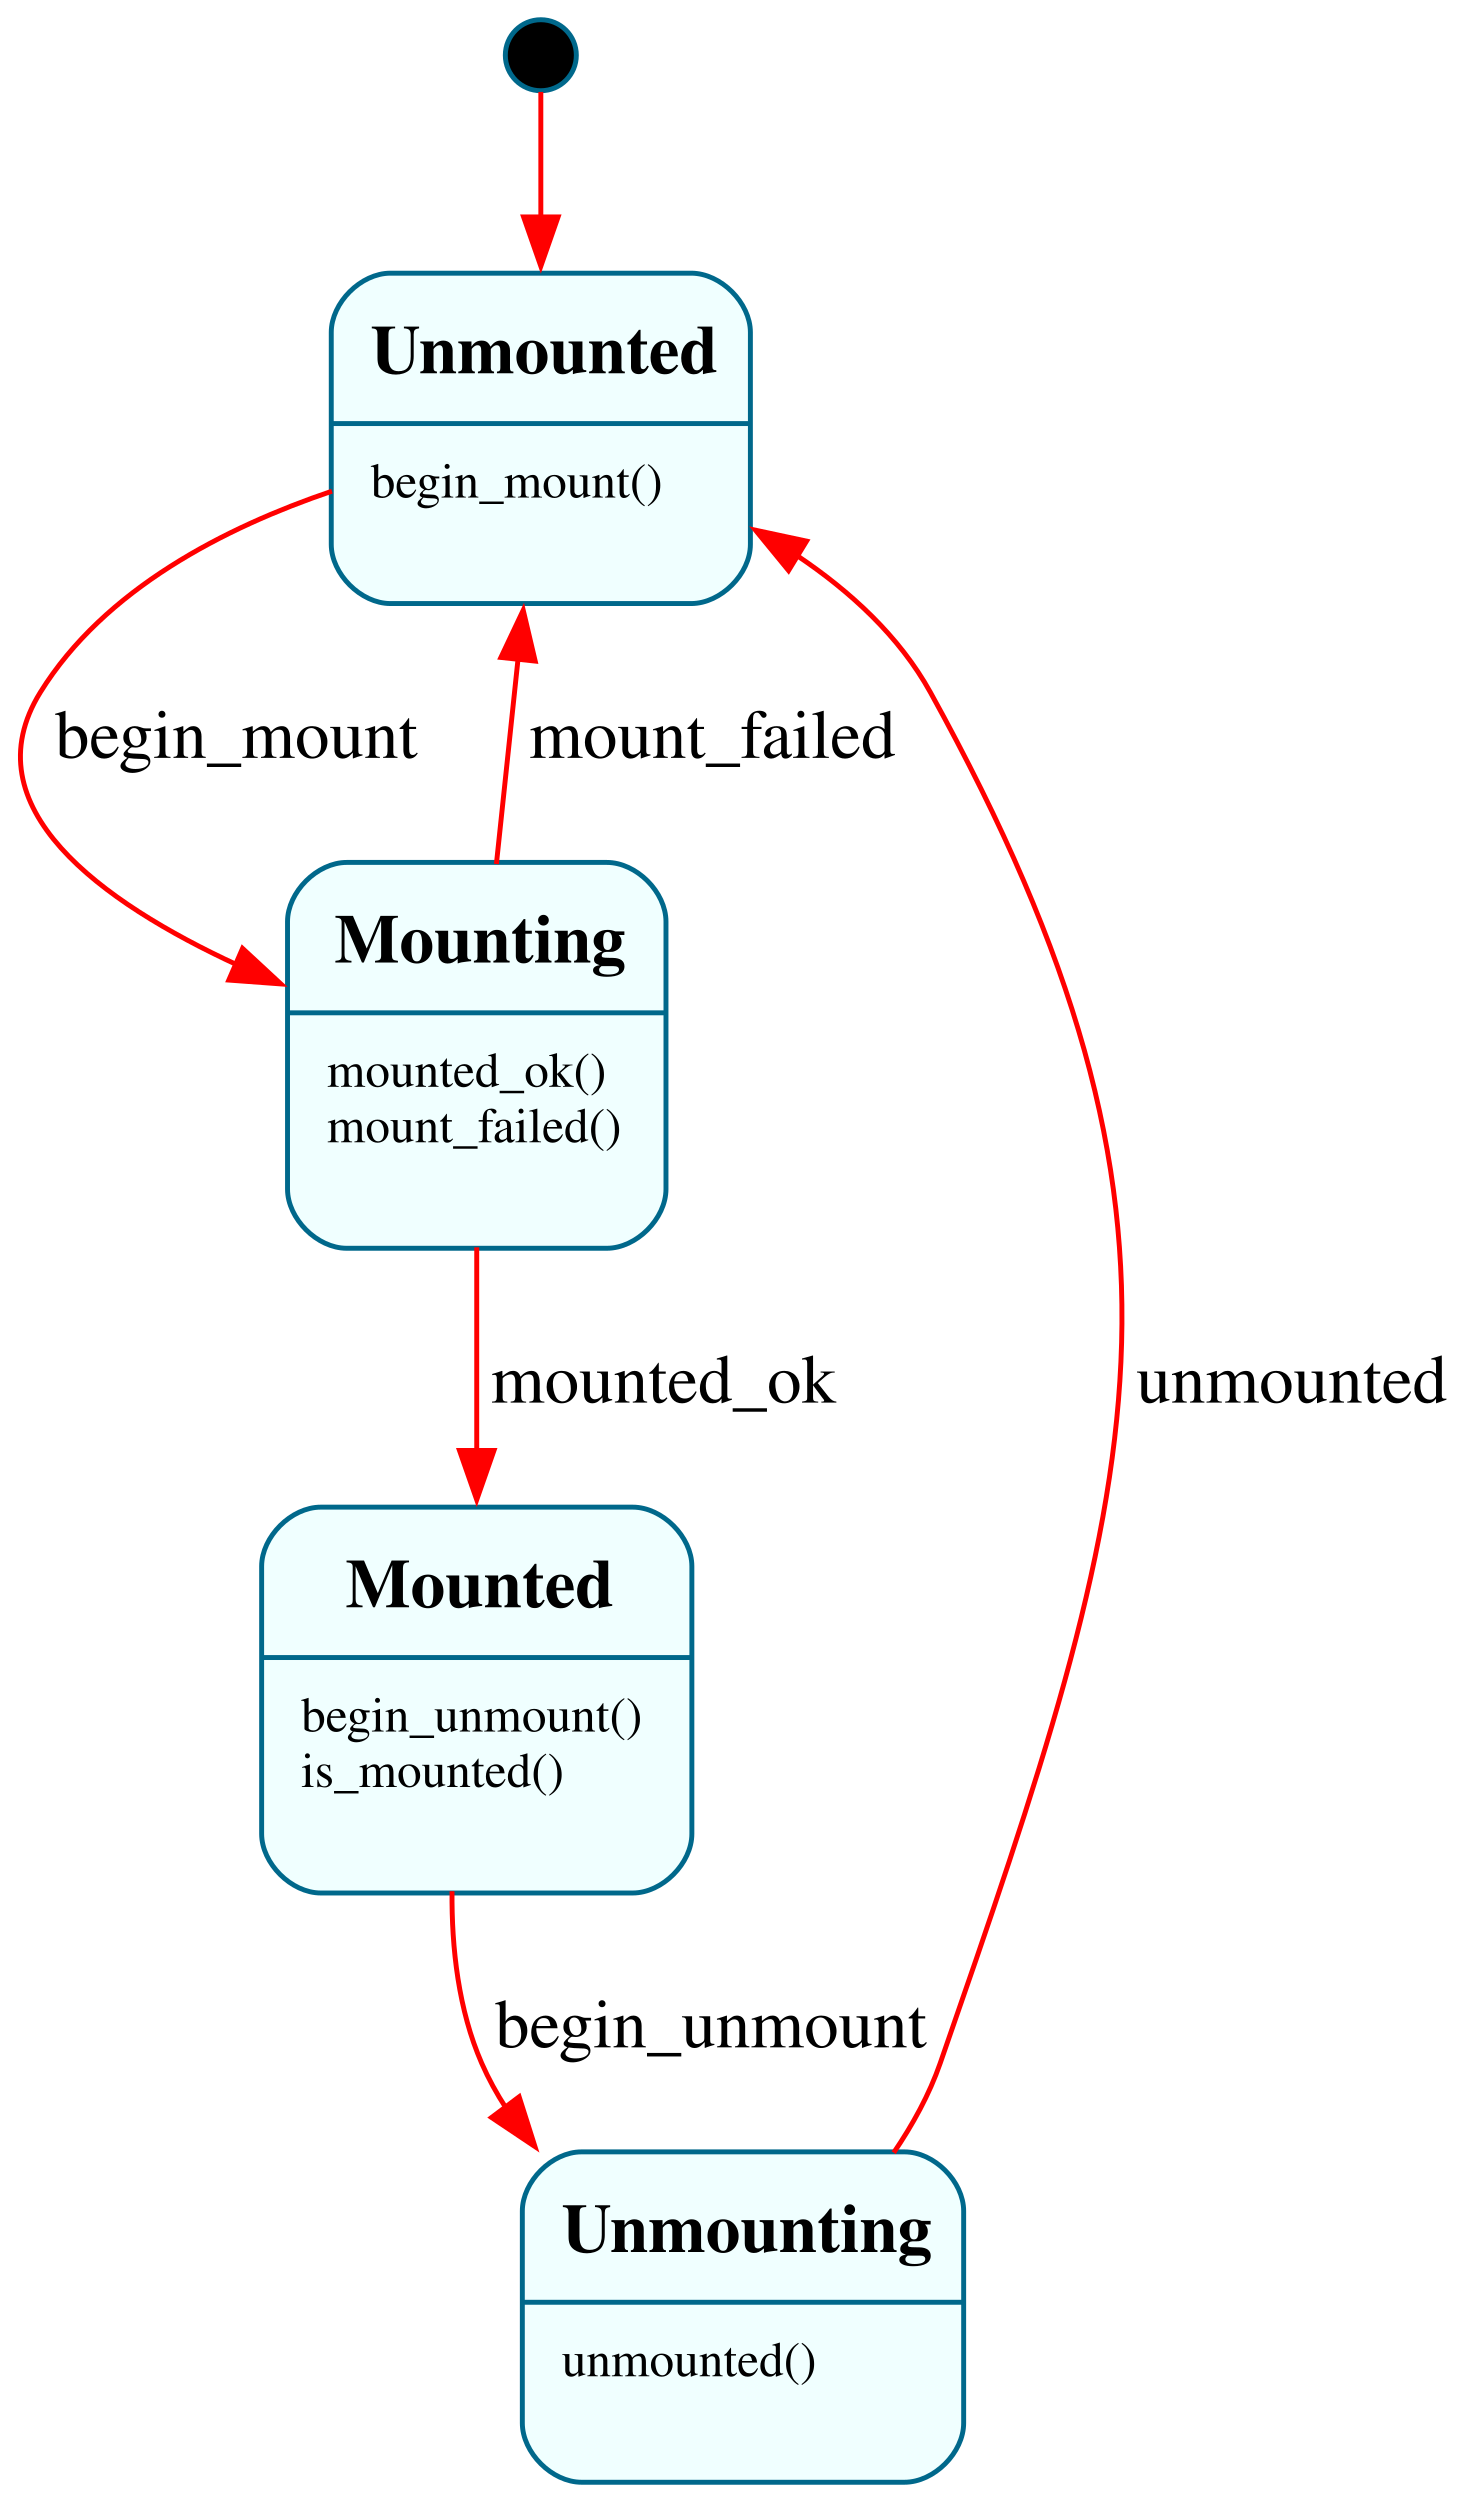
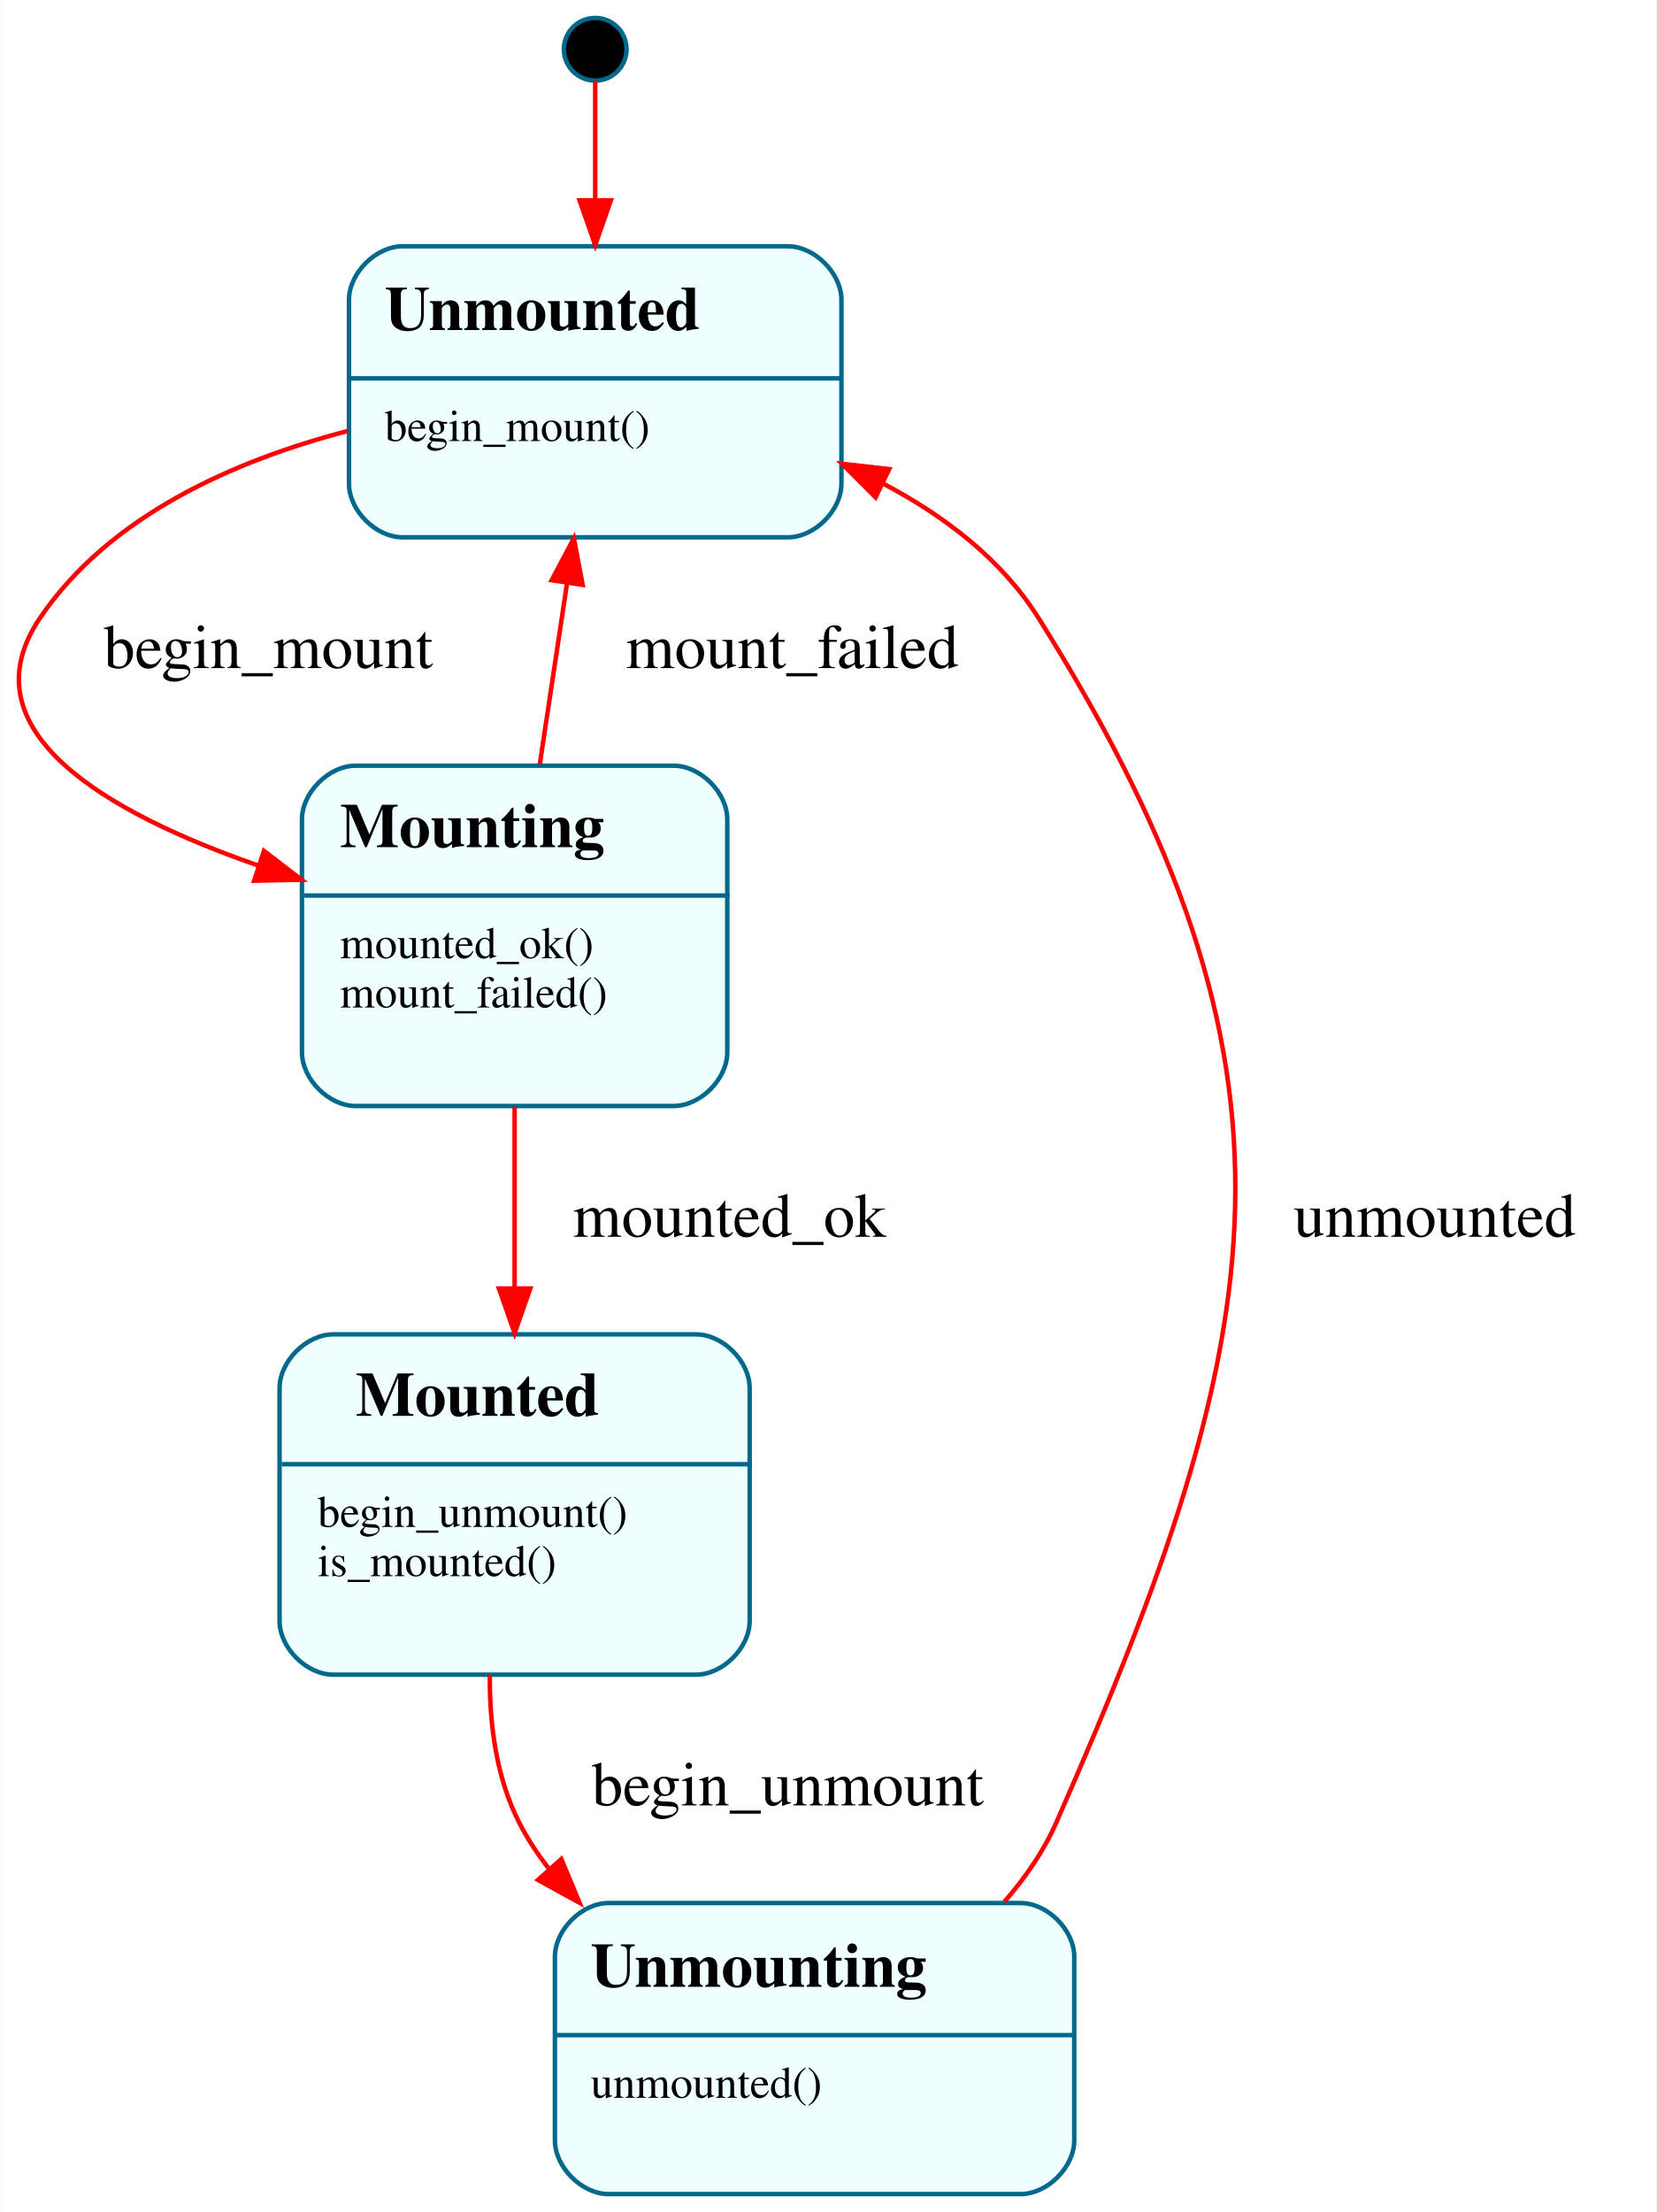
- <svg xmlns="http://www.w3.org/2000/svg" width="300pt" height="507pt" viewBox="0.00 0.00 300.00 507.00">
-   <g id="graph0" class="graph" transform="scale(1 1) rotate(0) translate(4 503.4)">
-     <polygon fill="white" stroke="none" points="-4,4 -4,-503.4 296.46,-503.4 296.46,4 -4,4" />
+ <svg xmlns="http://www.w3.org/2000/svg" width="370pt" height="494pt" viewBox="0.00 0.00 369.89 494.00">
+   <g id="graph0" class="graph" transform="scale(1 1) rotate(0) translate(4 490)">
+     <polygon fill="white" stroke="transparent" points="-4,4 -4,-490 365.89,-490 365.89,4 -4,4" />
    <g id="node1" class="node">
-       <ellipse fill="black" stroke="#00688b" cx="105.68" cy="-492.2" rx="7.2" ry="7.2" />
+       <ellipse fill="black" stroke="#00688b" cx="128.89" cy="-479" rx="7" ry="7" />
    </g>
    <g id="node2" class="node">
-       <path fill="azure" stroke="none" d="M136.18,-448C136.18,-448 75.18,-448 75.18,-448 69.18,-448 63.18,-442 63.18,-436 63.18,-436 63.18,-393 63.18,-393 63.18,-387 69.18,-381 75.18,-381 75.18,-381 136.18,-381 136.18,-381 142.18,-381 148.18,-387 148.18,-393 148.18,-393 148.18,-436 148.18,-436 148.18,-442 142.18,-448 136.18,-448" />
-       <text xml:space="preserve" text-anchor="start" x="71.18" y="-427.7" font-family="Times,serif" font-weight="bold" font-size="14.00">Unmounted</text>
-       <text xml:space="preserve" text-anchor="start" x="71.18" y="-402.5" font-family="Times,serif" font-size="10.00">begin_mount()</text>
-       <text xml:space="preserve" text-anchor="start" x="88.06" y="-391.25" font-family="Times,serif" font-size="10.00">            </text>
-       <polygon fill="#00688b" stroke="#00688b" points="63.18,-417.5 63.18,-417.5 148.18,-417.5 148.18,-417.5 63.18,-417.5" />
-       <path fill="none" stroke="#00688b" d="M75.18,-381C75.18,-381 136.18,-381 136.18,-381 142.18,-381 148.18,-387 148.18,-393 148.18,-393 148.18,-436 148.18,-436 148.18,-442 142.18,-448 136.18,-448 136.18,-448 75.18,-448 75.18,-448 69.18,-448 63.18,-442 63.18,-436 63.18,-436 63.18,-393 63.18,-393 63.18,-387 69.18,-381 75.18,-381" />
+       <path fill="azure" stroke="transparent" d="M171.89,-435C171.89,-435 85.89,-435 85.89,-435 79.89,-435 73.89,-429 73.89,-423 73.89,-423 73.89,-382 73.89,-382 73.89,-376 79.89,-370 85.89,-370 85.89,-370 171.89,-370 171.89,-370 177.89,-370 183.89,-376 183.89,-382 183.89,-382 183.89,-423 183.89,-423 183.89,-429 177.89,-435 171.89,-435" />
+       <text text-anchor="start" x="81.89" y="-416.3" font-family="Times,serif" font-weight="bold" font-size="14.00">Unmounted</text>
+       <text text-anchor="start" x="81.89" y="-391.5" font-family="Times,serif" font-size="10.00">begin_mount()</text>
+       <text text-anchor="start" x="101.39" y="-380.5" font-family="Times,serif" font-size="10.00">            </text>
+       <polygon fill="#00688b" stroke="#00688b" points="73.89,-405.5 73.89,-405.5 183.89,-405.5 183.89,-405.5 73.89,-405.5" />
+       <path fill="none" stroke="#00688b" d="M85.89,-370C85.89,-370 171.89,-370 171.89,-370 177.89,-370 183.89,-376 183.89,-382 183.89,-382 183.89,-423 183.89,-423 183.89,-429 177.89,-435 171.89,-435 171.89,-435 85.89,-435 85.89,-435 79.89,-435 73.89,-429 73.89,-423 73.89,-423 73.89,-382 73.89,-382 73.89,-376 79.89,-370 85.89,-370" />
    </g>
    <g id="edge1" class="edge">
-       <path fill="none" stroke="red" d="M105.68,-484.75C105.68,-478.77 105.68,-469.32 105.68,-459.3" />
-       <polygon fill="red" stroke="red" points="109.18,-459.41 105.68,-449.41 102.18,-459.41 109.18,-459.41" />
+       <path fill="none" stroke="red" d="M128.89,-471.9C128.89,-465.79 128.89,-455.81 128.89,-445.34" />
+       <polygon fill="red" stroke="red" points="132.39,-445.26 128.89,-435.26 125.39,-445.26 132.39,-445.26" />
    </g>
    <g id="node3" class="node">
-       <path fill="azure" stroke="none" d="M119.06,-328.5C119.06,-328.5 66.31,-328.5 66.31,-328.5 60.31,-328.5 54.31,-322.5 54.31,-316.5 54.31,-316.5 54.31,-262.25 54.31,-262.25 54.31,-256.25 60.31,-250.25 66.31,-250.25 66.31,-250.25 119.06,-250.25 119.06,-250.25 125.06,-250.25 131.06,-256.25 131.06,-262.25 131.06,-262.25 131.06,-316.5 131.06,-316.5 131.06,-322.5 125.06,-328.5 119.06,-328.5" />
-       <text xml:space="preserve" text-anchor="start" x="63.81" y="-308.2" font-family="Times,serif" font-weight="bold" font-size="14.00">Mounting</text>
-       <text xml:space="preserve" text-anchor="start" x="62.31" y="-283" font-family="Times,serif" font-size="10.00">mounted_ok()</text>
-       <text xml:space="preserve" text-anchor="start" x="62.31" y="-271.75" font-family="Times,serif" font-size="10.00">mount_failed()</text>
-       <text xml:space="preserve" text-anchor="start" x="79.18" y="-260.5" font-family="Times,serif" font-size="10.00">            </text>
-       <polygon fill="#00688b" stroke="#00688b" points="54.31,-298 54.31,-298 131.06,-298 131.06,-298 54.31,-298" />
-       <path fill="none" stroke="#00688b" d="M66.31,-250.25C66.31,-250.25 119.06,-250.25 119.06,-250.25 125.06,-250.25 131.06,-256.25 131.06,-262.25 131.06,-262.25 131.06,-316.5 131.06,-316.5 131.06,-322.5 125.06,-328.5 119.06,-328.5 119.06,-328.5 66.31,-328.5 66.31,-328.5 60.31,-328.5 54.31,-322.5 54.31,-316.5 54.31,-316.5 54.31,-262.25 54.31,-262.25 54.31,-256.25 60.31,-250.25 66.31,-250.25" />
+       <path fill="azure" stroke="transparent" d="M146.39,-319C146.39,-319 75.39,-319 75.39,-319 69.39,-319 63.39,-313 63.39,-307 63.39,-307 63.39,-255 63.39,-255 63.39,-249 69.39,-243 75.39,-243 75.39,-243 146.39,-243 146.39,-243 152.39,-243 158.39,-249 158.39,-255 158.39,-255 158.39,-307 158.39,-307 158.39,-313 152.39,-319 146.39,-319" />
+       <text text-anchor="start" x="71.89" y="-300.8" font-family="Times,serif" font-weight="bold" font-size="14.00">Mounting</text>
+       <text text-anchor="start" x="71.89" y="-276" font-family="Times,serif" font-size="10.00">mounted_ok()</text>
+       <text text-anchor="start" x="71.89" y="-265" font-family="Times,serif" font-size="10.00">mount_failed()</text>
+       <text text-anchor="start" x="90.89" y="-254" font-family="Times,serif" font-size="10.00">            </text>
+       <polygon fill="#00688b" stroke="#00688b" points="63.89,-290 63.89,-290 158.89,-290 158.89,-290 63.89,-290" />
+       <path fill="none" stroke="#00688b" d="M75.39,-243C75.39,-243 146.39,-243 146.39,-243 152.39,-243 158.39,-249 158.39,-255 158.39,-255 158.39,-307 158.39,-307 158.39,-313 152.39,-319 146.39,-319 146.39,-319 75.39,-319 75.39,-319 69.39,-319 63.39,-313 63.39,-307 63.39,-307 63.39,-255 63.39,-255 63.39,-249 69.39,-243 75.39,-243" />
    </g>
    <g id="edge2" class="edge">
-       <path fill="none" stroke="red" d="M63.32,-403.79C41.64,-396.45 17.14,-383.92 4.18,-363 -10.22,-339.75 16.43,-320.51 44.16,-307.69" />
-       <polygon fill="red" stroke="red" points="45.19,-311.06 52.96,-303.86 42.4,-304.64 45.19,-311.06" />
-       <text xml:space="preserve" text-anchor="middle" x="43.93" y="-349.7" font-family="Times,serif" font-size="14.00"> begin_mount </text>
+       <path fill="none" stroke="red" d="M73.66,-393.76C48.25,-387.14 20.37,-374.84 4.89,-352 -12.22,-326.74 20.12,-308.34 53.46,-296.76" />
+       <polygon fill="red" stroke="red" points="54.9,-299.97 63.31,-293.53 52.72,-293.32 54.9,-299.97" />
+       <text text-anchor="middle" x="55.89" y="-340.8" font-family="Times,serif" font-size="14.00"> begin_mount </text>
    </g>
    <g id="edge4" class="edge">
-       <path fill="none" stroke="red" d="M96.67,-328.18C98.07,-341.42 99.65,-356.39 101.09,-370.05" />
-       <polygon fill="red" stroke="red" points="97.58,-370.07 102.11,-379.65 104.54,-369.33 97.58,-370.07" />
-       <text xml:space="preserve" text-anchor="middle" x="140.47" y="-349.7" font-family="Times,serif" font-size="14.00"> mount_failed </text>
+       <path fill="none" stroke="red" d="M116.52,-319.38C118.45,-332.15 120.61,-346.51 122.58,-359.61" />
+       <polygon fill="red" stroke="red" points="119.17,-360.42 124.12,-369.79 126.09,-359.38 119.17,-360.42" />
+       <text text-anchor="middle" x="172.89" y="-340.8" font-family="Times,serif" font-size="14.00"> mount_failed </text>
    </g>
    <g id="node4" class="node">
-       <path fill="azure" stroke="none" d="M124.31,-197.75C124.31,-197.75 61.06,-197.75 61.06,-197.75 55.06,-197.75 49.06,-191.75 49.06,-185.75 49.06,-185.75 49.06,-131.5 49.06,-131.5 49.06,-125.5 55.06,-119.5 61.06,-119.5 61.06,-119.5 124.31,-119.5 124.31,-119.5 130.31,-119.5 136.31,-125.5 136.31,-131.5 136.31,-131.5 136.31,-185.75 136.31,-185.75 136.31,-191.75 130.31,-197.75 124.31,-197.75" />
-       <text xml:space="preserve" text-anchor="start" x="66.06" y="-177.45" font-family="Times,serif" font-weight="bold" font-size="14.00">Mounted</text>
-       <text xml:space="preserve" text-anchor="start" x="57.06" y="-152.25" font-family="Times,serif" font-size="10.00">begin_unmount()</text>
-       <text xml:space="preserve" text-anchor="start" x="57.06" y="-141" font-family="Times,serif" font-size="10.00">is_mounted()</text>
-       <text xml:space="preserve" text-anchor="start" x="79.18" y="-129.75" font-family="Times,serif" font-size="10.00">            </text>
-       <polygon fill="#00688b" stroke="#00688b" points="49.06,-167.25 49.06,-167.25 136.31,-167.25 136.31,-167.25 49.06,-167.25" />
-       <path fill="none" stroke="#00688b" d="M61.06,-119.5C61.06,-119.5 124.31,-119.5 124.31,-119.5 130.31,-119.5 136.31,-125.5 136.31,-131.5 136.31,-131.5 136.31,-185.75 136.31,-185.75 136.31,-191.75 130.31,-197.75 124.31,-197.75 124.31,-197.75 61.06,-197.75 61.06,-197.75 55.06,-197.75 49.06,-191.75 49.06,-185.75 49.06,-185.75 49.06,-131.5 49.06,-131.5 49.06,-125.5 55.06,-119.5 61.06,-119.5" />
+       <path fill="azure" stroke="transparent" d="M151.39,-192C151.39,-192 70.39,-192 70.39,-192 64.39,-192 58.39,-186 58.39,-180 58.39,-180 58.39,-128 58.39,-128 58.39,-122 64.39,-116 70.39,-116 70.39,-116 151.39,-116 151.39,-116 157.39,-116 163.39,-122 163.39,-128 163.39,-128 163.39,-180 163.39,-180 163.39,-186 157.39,-192 151.39,-192" />
+       <text text-anchor="start" x="75.39" y="-173.8" font-family="Times,serif" font-weight="bold" font-size="14.00">Mounted</text>
+       <text text-anchor="start" x="66.89" y="-149" font-family="Times,serif" font-size="10.00">begin_unmount()</text>
+       <text text-anchor="start" x="66.89" y="-138" font-family="Times,serif" font-size="10.00">is_mounted()</text>
+       <text text-anchor="start" x="92.89" y="-127" font-family="Times,serif" font-size="10.00">            </text>
+       <polygon fill="#00688b" stroke="#00688b" points="58.89,-163 58.89,-163 163.89,-163 163.89,-163 58.89,-163" />
+       <path fill="none" stroke="#00688b" d="M70.39,-116C70.39,-116 151.39,-116 151.39,-116 157.39,-116 163.39,-122 163.39,-128 163.39,-128 163.39,-180 163.39,-180 163.39,-186 157.39,-192 151.39,-192 151.39,-192 70.39,-192 70.39,-192 64.39,-192 58.39,-186 58.39,-180 58.39,-180 58.39,-128 58.39,-128 58.39,-122 64.39,-116 70.39,-116" />
    </g>
    <g id="edge3" class="edge">
-       <path fill="none" stroke="red" d="M92.68,-250.44C92.68,-237.46 92.68,-222.74 92.68,-208.99" />
-       <polygon fill="red" stroke="red" points="96.18,-209.25 92.68,-199.25 89.18,-209.25 96.18,-209.25" />
-       <text xml:space="preserve" text-anchor="middle" x="130.56" y="-218.95" font-family="Times,serif" font-size="14.00"> mounted_ok </text>
+       <path fill="none" stroke="red" d="M110.89,-242.83C110.89,-230.1 110.89,-215.68 110.89,-202.26" />
+       <polygon fill="red" stroke="red" points="114.39,-202.24 110.89,-192.24 107.39,-202.24 114.39,-202.24" />
+       <text text-anchor="middle" x="158.89" y="-213.8" font-family="Times,serif" font-size="14.00"> mounted_ok </text>
    </g>
    <g id="node5" class="node">
-       <path fill="azure" stroke="none" d="M179.43,-67C179.43,-67 113.93,-67 113.93,-67 107.93,-67 101.93,-61 101.93,-55 101.93,-55 101.93,-12 101.93,-12 101.93,-6 107.93,0 113.93,0 113.93,0 179.43,0 179.43,0 185.43,0 191.43,-6 191.43,-12 191.43,-12 191.43,-55 191.43,-55 191.43,-61 185.43,-67 179.43,-67" />
-       <text xml:space="preserve" text-anchor="start" x="109.93" y="-46.7" font-family="Times,serif" font-weight="bold" font-size="14.00">Unmounting</text>
-       <text xml:space="preserve" text-anchor="start" x="109.93" y="-21.5" font-family="Times,serif" font-size="10.00">unmounted()</text>
-       <text xml:space="preserve" text-anchor="start" x="122.68" y="-10.25" font-family="Times,serif" font-size="10.00">            </text>
-       <polygon fill="#00688b" stroke="#00688b" points="101.93,-36.5 101.93,-36.5 191.43,-36.5 191.43,-36.5 101.93,-36.5" />
-       <path fill="none" stroke="#00688b" d="M113.93,0C113.93,0 179.43,0 179.43,0 185.43,0 191.43,-6 191.43,-12 191.43,-12 191.43,-55 191.43,-55 191.43,-61 185.43,-67 179.43,-67 179.43,-67 113.93,-67 113.93,-67 107.93,-67 101.93,-61 101.93,-55 101.93,-55 101.93,-12 101.93,-12 101.93,-6 107.93,0 113.93,0" />
+       <path fill="azure" stroke="transparent" d="M223.89,-65C223.89,-65 131.89,-65 131.89,-65 125.89,-65 119.89,-59 119.89,-53 119.89,-53 119.89,-12 119.89,-12 119.89,-6 125.89,0 131.89,0 131.89,0 223.89,0 223.89,0 229.89,0 235.89,-6 235.89,-12 235.89,-12 235.89,-53 235.89,-53 235.89,-59 229.89,-65 223.89,-65" />
+       <text text-anchor="start" x="127.89" y="-46.3" font-family="Times,serif" font-weight="bold" font-size="14.00">Unmounting</text>
+       <text text-anchor="start" x="127.89" y="-21.5" font-family="Times,serif" font-size="10.00">unmounted()</text>
+       <text text-anchor="start" x="142.89" y="-10.5" font-family="Times,serif" font-size="10.00">            </text>
+       <polygon fill="#00688b" stroke="#00688b" points="119.89,-35.5 119.89,-35.5 235.89,-35.5 235.89,-35.5 119.89,-35.5" />
+       <path fill="none" stroke="#00688b" d="M131.89,0C131.89,0 223.89,0 223.89,0 229.89,0 235.89,-6 235.89,-12 235.89,-12 235.89,-53 235.89,-53 235.89,-59 229.89,-65 223.89,-65 223.89,-65 131.89,-65 131.89,-65 125.89,-65 119.89,-59 119.89,-53 119.89,-53 119.89,-12 119.89,-12 119.89,-6 125.89,0 131.89,0" />
    </g>
    <g id="edge5" class="edge">
-       <path fill="none" stroke="red" d="M87.67,-119.86C87.57,-108.27 88.99,-95.75 93.68,-85 95.06,-81.84 96.74,-78.78 98.65,-75.84" />
-       <polygon fill="red" stroke="red" points="101.28,-78.17 104.49,-68.07 95.68,-73.97 101.28,-78.17" />
-       <text xml:space="preserve" text-anchor="middle" x="140.18" y="-88.2" font-family="Times,serif" font-size="14.00"> begin_unmount </text>
+       <path fill="none" stroke="red" d="M105.35,-115.89C105.27,-104.81 106.82,-92.97 111.89,-83 113.74,-79.37 115.99,-75.94 118.53,-72.7" />
+       <polygon fill="red" stroke="red" points="121.32,-74.84 125.39,-65.06 116.11,-70.16 121.32,-74.84" />
+       <text text-anchor="middle" x="171.89" y="-86.8" font-family="Times,serif" font-size="14.00"> begin_unmount </text>
    </g>
    <g id="edge6" class="edge">
-       <path fill="none" stroke="red" d="M177.24,-66.83C181.11,-72.52 184.48,-78.66 186.68,-85 227.3,-201.69 244.44,-254.85 184.68,-363 178.41,-374.35 168.39,-383.53 157.56,-390.78" />
-       <polygon fill="red" stroke="red" points="155.92,-387.69 149.21,-395.88 159.57,-393.66 155.92,-387.69" />
-       <text xml:space="preserve" text-anchor="middle" x="257.96" y="-218.95" font-family="Times,serif" font-size="14.00"> unmounted </text>
+       <path fill="none" stroke="red" d="M220.28,-65.29C224.98,-70.66 229.08,-76.6 231.89,-83 280.04,-192.45 291.55,-250.79 227.89,-352 219.67,-365.08 206.85,-374.82 193.13,-382.04" />
+       <polygon fill="red" stroke="red" points="191.51,-378.93 184.02,-386.42 194.55,-385.24 191.51,-378.93" />
+       <text text-anchor="middle" x="316.39" y="-213.8" font-family="Times,serif" font-size="14.00"> unmounted </text>
    </g>
  </g>
</svg>
